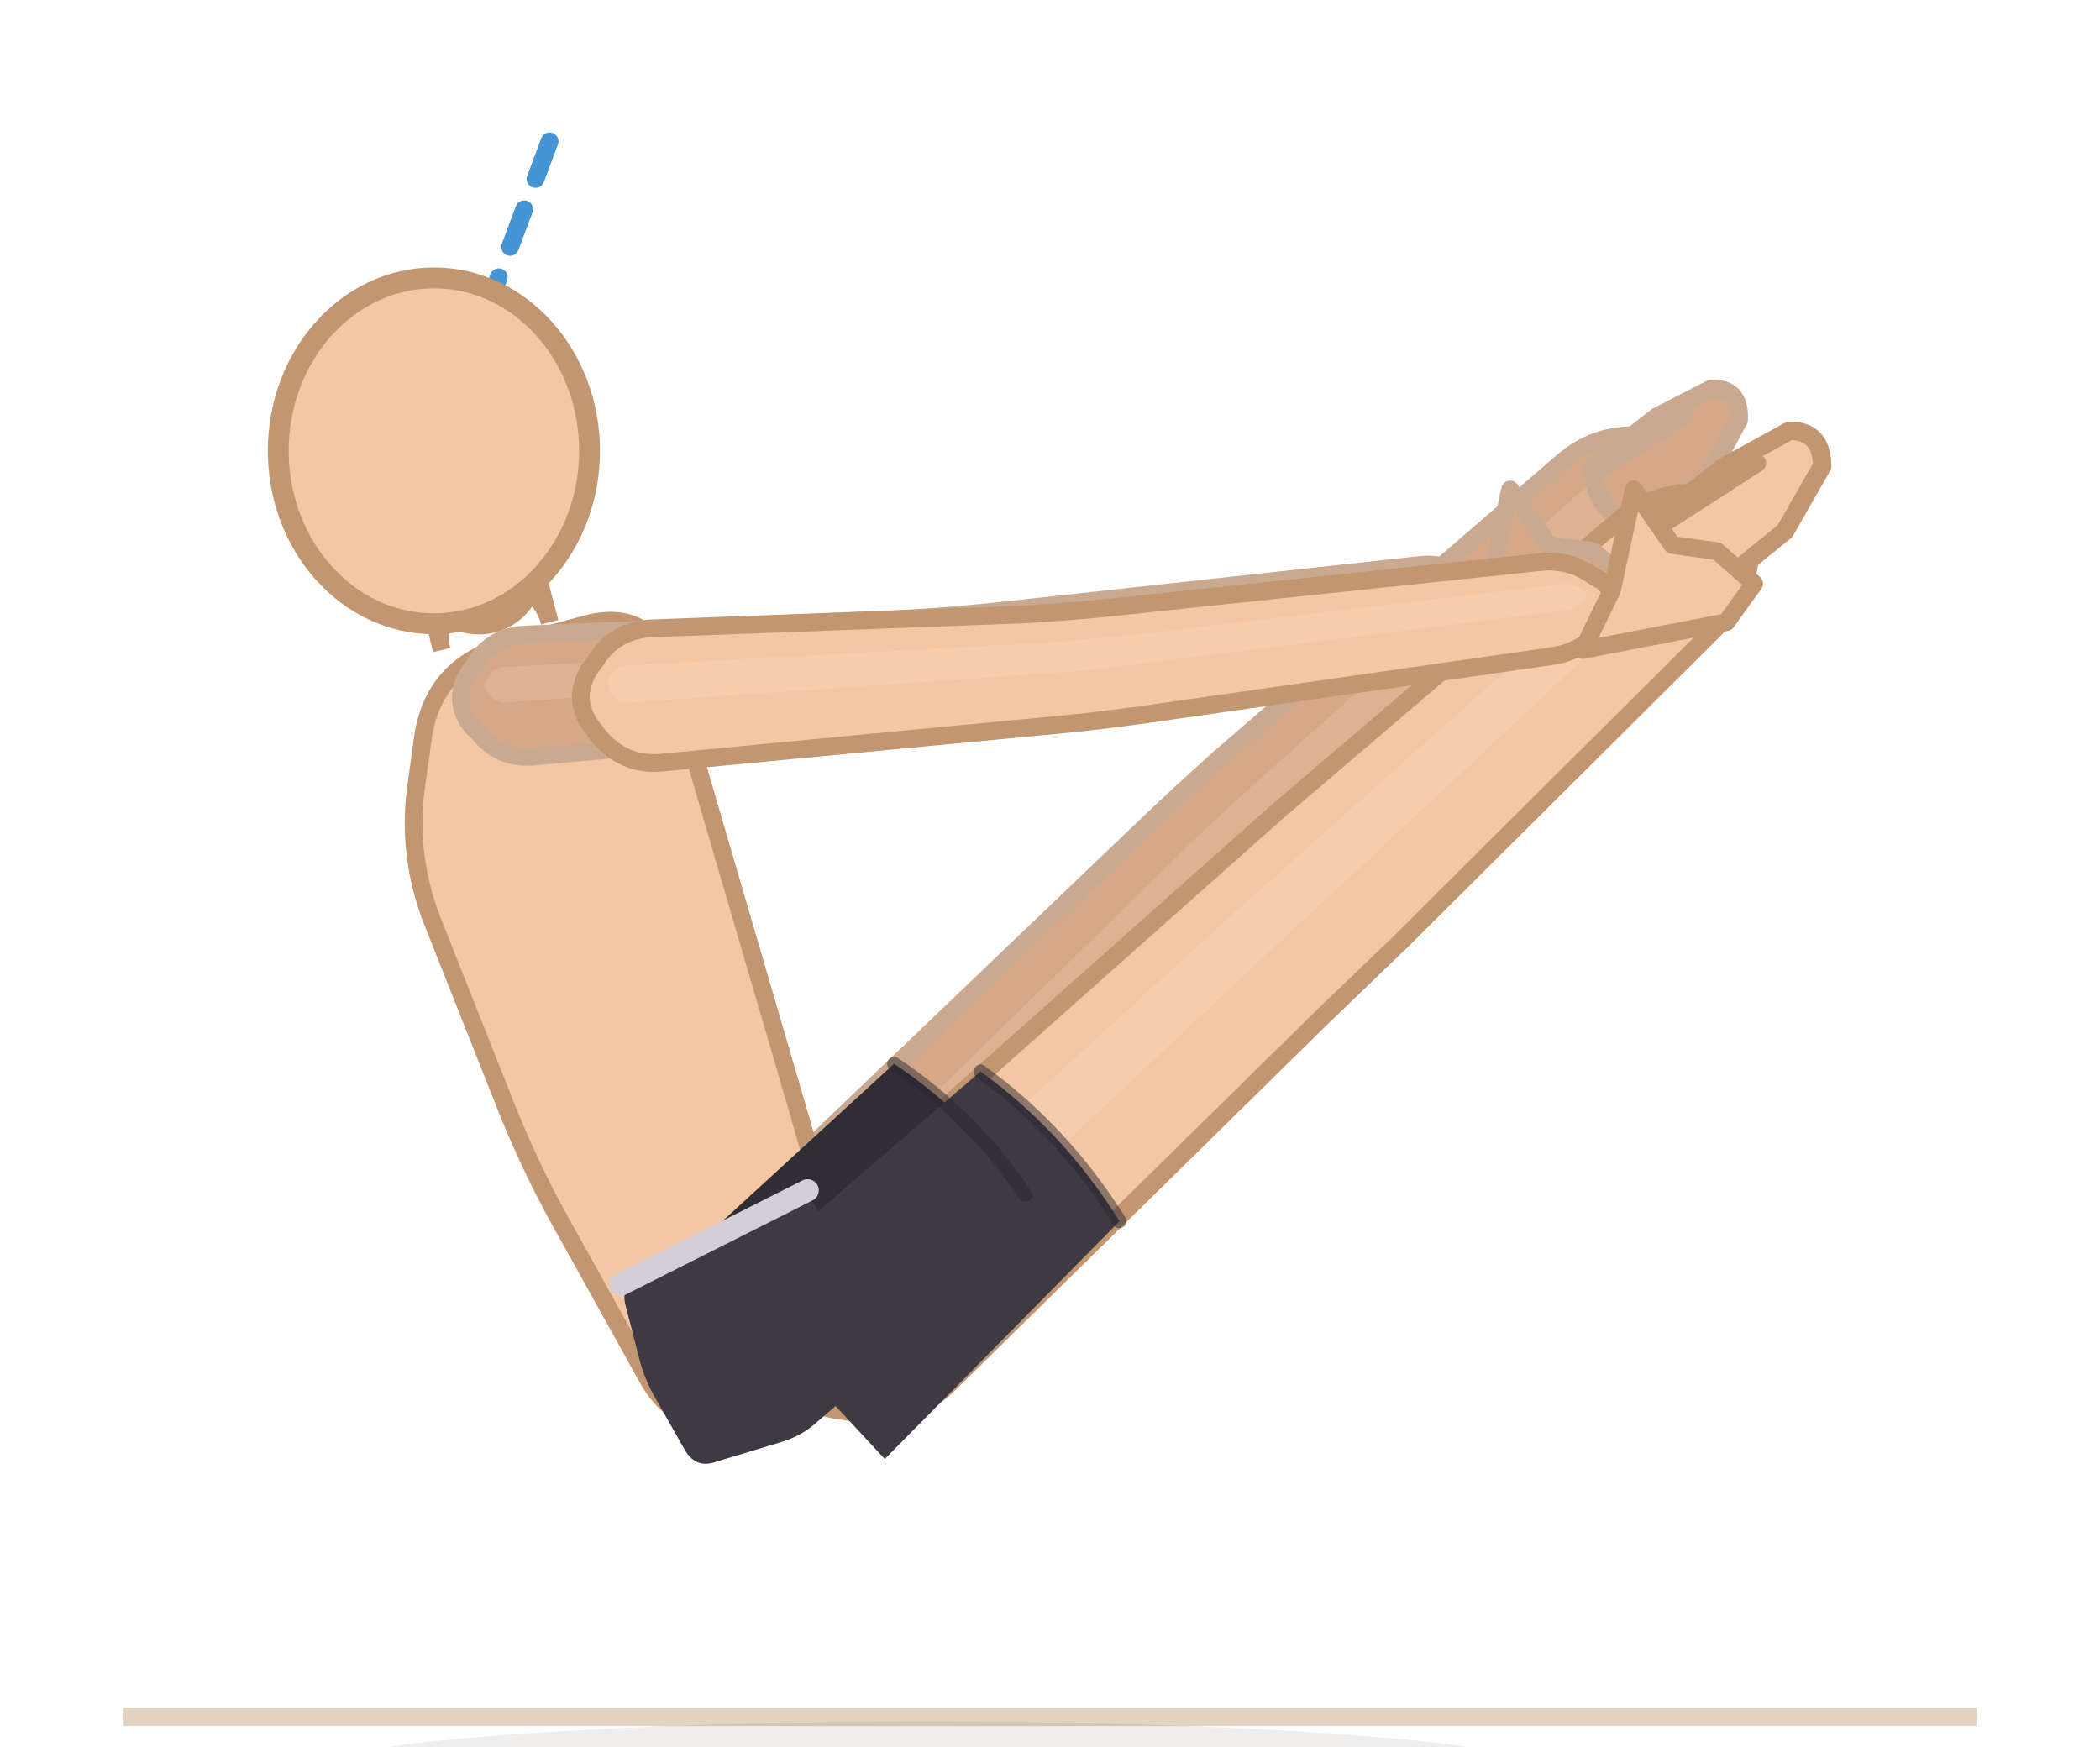
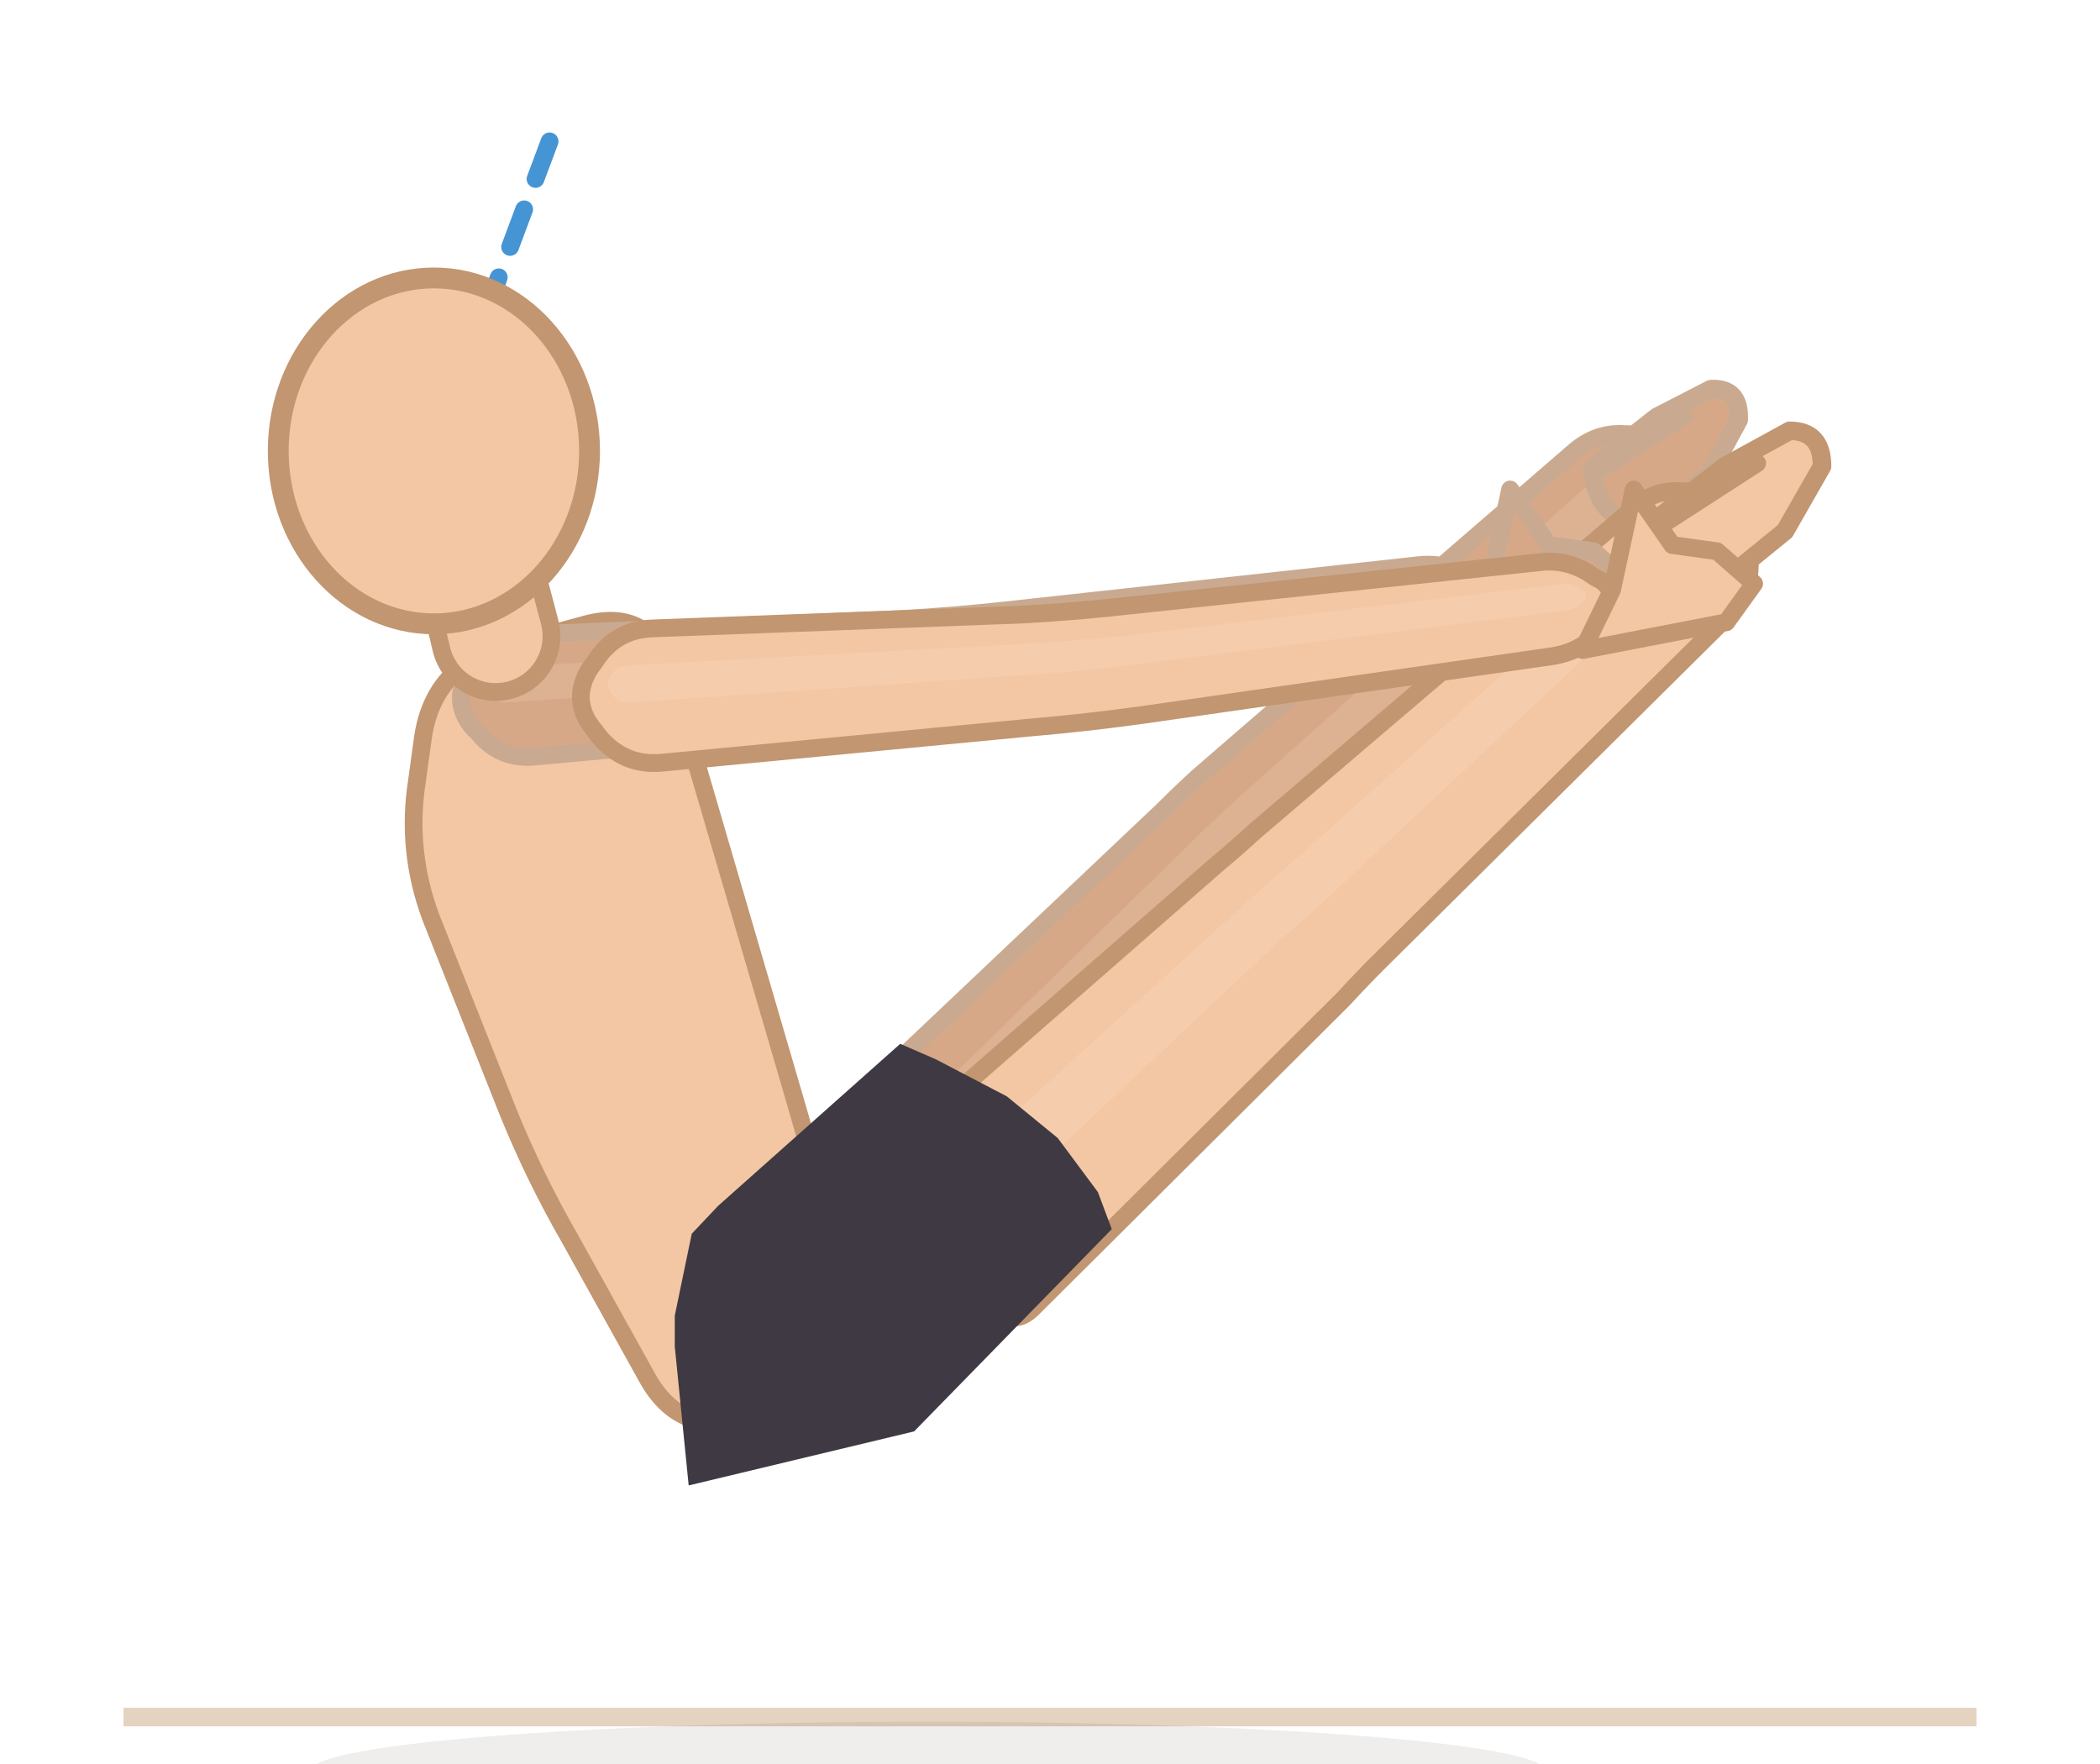
- <svg xmlns="http://www.w3.org/2000/svg" viewBox="43.9 56.8 136 113.1">
+ <svg xmlns="http://www.w3.org/2000/svg" viewBox="43.9 56.8 136 114.2">
  <line x1="51.9" y1="168" x2="171.9" y2="168" stroke="#e4d3c0" stroke-width="1.2" />
  <ellipse cx="104" cy="171.5" rx="40" ry="3.2" fill="rgba(62,42,28,0.08)" />
-   <path d="M 100.8,143.9 L 125.2,118.4 Q 127.7,115.8 130.2,113.3 L 150.9,93 Q 152.8,91.1 153,88.4 L 153.1,87.7 Q 153.2,85 150.5,85 L 149.9,85 Q 147.2,84.9 145.1,86.7 L 123,105.8 Q 120.3,108.2 117.7,110.7 L 92.1,135.2 Q 89.6,137.6 90.2,141 L 90.3,141.8 Q 90.8,145.2 94.2,145.7 L 95,145.8 Q 98.4,146.4 100.8,143.9 Z" fill="#d7a888" stroke="#c9aa90" stroke-width="1.15" stroke-linejoin="round" />
-   <path d="M 95,141.7 L 121.7,114.9 Q 124.3,112.3 126.9,109.9 L 149.7,88.8 Q 150.2,88.3 150.3,87.5 L 150.3,87.3 Q 150.3,86.6 149.6,86.5 L 149.4,86.5 Q 148.6,86.5 148.1,87 L 124.9,107.8 Q 122.2,110.2 119.7,112.7 L 92.6,139.2 Q 91.9,139.9 92.1,140.8 L 92.1,141.1 Q 92.2,142 93.2,142.2 L 93.4,142.2 Q 94.3,142.4 95,141.7 Z" fill="#f3d4bc" opacity="0.22" />
+   <path d="M 105.4,139.3 L 126.6,117 Q 127.7,115.8 128.8,114.7 L 151.7,92.2 Q 152.8,91.1 153,89.5 L 153.1,86.6 Q 153.2,85 151.6,85 L 148.8,84.9 Q 147.2,84.9 145.9,86 L 121.5,107.1 Q 120.3,108.2 119.2,109.3 L 96.7,130.6 Q 95.5,131.7 96.7,132.8 L 103.2,139.3 Q 104.3,140.5 105.4,139.3 Z" fill="#d7a888" stroke="#c9aa90" stroke-width="1.15" stroke-linejoin="round" />
+   <path d="M 97.1,139.6 L 123.2,113.4 Q 124.3,112.3 125.5,111.2 L 149.7,88.8 Q 150.2,88.3 150.3,87.5 L 150.3,87.3 Q 150.3,86.6 149.6,86.5 L 149.4,86.5 Q 148.6,86.5 148.1,87 L 123.4,109.1 Q 122.2,110.2 121.1,111.3 L 94.7,137.1 Q 93.6,138.2 94.7,139.3 L 94.9,139.6 Q 96,140.7 97.1,139.6 Z" fill="#f3d4bc" opacity="0.22" />
  <path d="M 150.5,90.9 Q 147.3,90.5 147,87.1 L 151.2,83.8 L 154.7,82 Q 156.6,81.9 156.5,84 L 154.6,87.5 Z" fill="#d7a888" stroke="#c9aa90" stroke-width="1.2" stroke-linejoin="round" />
  <path d="M 147.4,87.3 L 153,83.7" fill="none" stroke="#c9aa90" stroke-width="1.15" stroke-linecap="round" />
-   <path d="M 105.3,146.5 L 129.4,122.8 Q 132,120.3 134.6,117.8 L 155,97.5 Q 157.1,95.4 157.3,92.4 L 157.4,91.7 Q 157.5,88.7 154.5,88.7 L 153.9,88.7 Q 150.9,88.6 148.6,90.6 L 126.7,109.3 Q 124,111.7 121.3,114.1 L 96,136.6 Q 93.3,139 93.7,142.5 L 93.9,143.8 Q 94.4,147.4 97.9,148.1 L 99.2,148.3 Q 102.7,149 105.3,146.5 Z" fill="#f3c7a4" stroke="#c19670" stroke-width="1.15" stroke-linejoin="round" />
-   <path d="M 99.2,143.7 L 125.7,118.8 Q 128.3,116.4 131,113.9 L 153.6,92.8 Q 154.2,92.3 154.3,91.4 L 154.3,91.3 Q 154.4,90.4 153.5,90.4 L 153.3,90.4 Q 152.5,90.4 151.9,90.9 L 128.8,111.5 Q 126.1,113.9 123.4,116.3 L 96.5,140.9 Q 95.7,141.6 95.9,142.6 L 95.9,142.9 Q 96,143.9 97.1,144.1 L 97.3,144.2 Q 98.4,144.4 99.2,143.7 Z" fill="#fbe3cf" opacity="0.22" />
+   <path d="M 110.7,141.6 L 130.9,121.5 Q 132,120.3 133.1,119.2 L 156,96.5 Q 157.1,95.4 157.2,93.8 L 157.4,90.3 Q 157.5,88.7 155.9,88.7 L 152.5,88.6 Q 150.9,88.6 149.7,89.7 L 125.2,110.6 Q 124,111.7 122.8,112.7 L 101.3,131.5 Q 100.1,132.6 101.2,133.8 L 108.4,141.5 Q 109.5,142.7 110.7,141.6 Z" fill="#f3c7a4" stroke="#c19670" stroke-width="1.15" stroke-linejoin="round" />
+   <path d="M 101.5,141.5 L 127.1,117.4 Q 128.3,116.4 129.5,115.3 L 153.6,92.8 Q 154.2,92.3 154.3,91.4 L 154.3,91.3 Q 154.4,90.4 153.5,90.4 L 153.3,90.4 Q 152.5,90.4 151.9,90.9 L 127.3,112.9 Q 126.1,113.9 124.9,115 L 98.8,138.7 Q 97.7,139.8 98.7,141 L 99.2,141.5 Q 100.3,142.6 101.5,141.5 Z" fill="#fbe3cf" opacity="0.22" />
  <path d="M 154.7,95.1 Q 151.3,94.5 150.7,90.8 L 155.6,87 L 159.8,84.7 Q 161.9,84.7 161.9,87 L 159.5,91.2 Z" fill="#f3c7a4" stroke="#c19670" stroke-width="1.2" stroke-linejoin="round" />
  <path d="M 151.2,91 L 157.7,86.8" fill="none" stroke="#c19670" stroke-width="1.15" stroke-linecap="round" />
  <path d="M 76.4,98.7 L 81.6,97.3 Q 86,96 87.3,100.4 L 95.4,128.1 Q 96.7,132.5 97.8,137 L 98.9,141.5 Q 100,146 95.6,147.5 L 92.4,148.5 Q 88,150 85.8,146 L 80.8,137 Q 78.5,133 76.8,128.8 L 71.8,116.2 Q 70.2,111.9 70.9,107.4 L 71.3,104.5 Q 72,100 76.4,98.7 Z" fill="#f3c7a4" stroke="#c19670" stroke-width="1.15" stroke-linejoin="round" />
  <g data-shorts="inline">
-     <path d="M 97,148.7 L 110.3,134.2 Q 106.9,129.1 101.8,125.7 L 87.3,139 Z" fill="#312d35" />
-     <path d="M 85.3,139.4 L 95,134.5 Q 96.2,133.9 96.8,135.1 L 99,139.1 Q 99.7,140.2 99.7,141.5 L 99.8,144.9 Q 99.8,146.2 98.9,147.1 L 96.7,149 Q 95.8,149.8 94.5,150.2 L 90.2,151.5 Q 89,151.9 88.3,150.8 L 86.2,147.1 Q 85.6,146 85.3,144.8 L 84.4,141.3 Q 84.1,140 85.3,139.4 Z" fill="#3e3942" />
-     <path d="M 84.1,140 L 96.2,133.9" fill="none" stroke="#d4ced6" stroke-width="1.45" stroke-linecap="round" />
-     <path d="M 101.2,151.3 L 116.4,135.9 Q 112.8,130.1 107.4,126.2 L 91,140.3 Z" fill="#3e3942" />
-     <path d="M 110.3,134.2 Q 106.9,129.1 101.8,125.7" fill="none" stroke="#2a262e" stroke-width="0.9" stroke-linecap="round" opacity="0.5" />
-     <path d="M 116.4,135.9 Q 112.8,130.1 107.4,126.2" fill="none" stroke="#2a262e" stroke-width="0.9" stroke-linecap="round" opacity="0.5" />
+     <path d="M 87.6,142 L 88.7,136.7 L 90.4,134.9 L 102.2,124.4 L 104.5,125.4 L 109.1,127.8 L 112.4,130.5 L 115,134 L 115.9,136.4 L 103.1,149.5 L 88.5,153 L 87.6,144 Z" fill="#3e3942" fill-rule="nonzero" />
  </g>
  <path d="M 78.5,105.8 L 102.7,103.6 Q 106.3,103.3 109.9,102.8 L 136.5,99 Q 138.3,98.8 139.5,97.4 L 139.8,97 Q 140.9,95.6 139.4,94.5 L 139.1,94.3 Q 137.7,93.2 135.8,93.4 L 109.3,96.3 Q 105.7,96.7 102.1,96.9 L 77.9,97.9 Q 75.7,98 74.6,99.9 L 74.3,100.3 Q 73.1,102.2 74.5,103.9 L 74.9,104.3 Q 76.3,106 78.5,105.8 Z" fill="#d7a888" stroke="#c9aa90" stroke-width="1.15" stroke-linejoin="round" />
  <path d="M 76.6,102.3 L 102.4,100.5 Q 106,100.3 109.6,99.8 L 137.5,96.3 Q 138,96.2 138.4,95.8 L 138.4,95.7 Q 138.7,95.3 138.3,95 L 138.2,95 Q 137.8,94.7 137.3,94.7 L 109.4,98 Q 105.9,98.4 102.3,98.6 L 76.5,100 Q 75.9,100.1 75.5,100.6 L 75.5,100.7 Q 75.1,101.3 75.5,101.7 L 75.6,101.8 Q 76,102.3 76.6,102.3 Z" fill="#f3d4bc" opacity="0.22" />
  <path d="M 138.4,98.9 L 147.7,97.1 L 149.5,94.6 L 147.1,92.5 L 144.2,92.1 L 141.7,88.5 L 140.3,95 Z" fill="#d7a888" stroke="#c9aa90" stroke-width="1.15" stroke-linejoin="round" />
  <path d="M 86.7,106.2 L 110.8,103.9 Q 114.3,103.6 117.9,103.1 L 144.4,99.3 Q 146.4,99 147.6,97.5 L 147.9,97.1 Q 149.1,95.6 147.6,94.4 L 147.2,94.2 Q 145.6,93 143.7,93.2 L 117.2,96 Q 113.7,96.4 110.1,96.6 L 86.1,97.5 Q 83.7,97.6 82.4,99.7 L 82.1,100.1 Q 80.8,102.2 82.4,104.1 L 82.7,104.5 Q 84.3,106.4 86.7,106.2 Z" fill="#f3c7a4" stroke="#c19670" stroke-width="1.15" stroke-linejoin="round" />
  <path d="M 84.7,102.3 L 110.4,100.5 Q 114,100.3 117.6,99.8 L 145.5,96.3 Q 146,96.2 146.4,95.8 L 146.5,95.7 Q 146.8,95.3 146.4,95 L 146.3,94.9 Q 145.8,94.6 145.3,94.6 L 117.4,97.9 Q 113.8,98.3 110.2,98.5 L 84.5,99.9 Q 83.9,99.9 83.5,100.5 L 83.4,100.6 Q 83.1,101.2 83.5,101.7 L 83.6,101.8 Q 84,102.4 84.7,102.3 Z" fill="#fbe3cf" opacity="0.22" />
  <path d="M 146.4,98.9 L 155.7,97.1 L 157.5,94.6 L 155.1,92.5 L 152.2,92.1 L 149.7,88.5 L 148.3,95 Z" fill="#f3c7a4" stroke="#c19670" stroke-width="1.15" stroke-linejoin="round" />
  <line x1="72" y1="86" x2="79.7" y2="65.4" stroke="#2481cc" stroke-width="1.15" stroke-dasharray="2.6 2.1" stroke-linecap="round" opacity="0.85" />
-   <path d="M 79.5,97.1 L 78.5,93.3 A 3.6 3.6 0 0 1 71.6,95.1 L 72.5,98.9 A 3.6 3.6 0 0 1 79.5,97.1 Z" fill="#f3c7a4" stroke="#c19670" stroke-width="1.15" />
+   <path d="M 79.5,97.1 L 78.5,93.3 A 3.6 3.6 0 0 0 71.6,95.1 L 72.5,98.9 A 3.6 3.6 0 0 0 79.5,97.1 Z" fill="#f3c7a4" stroke="#c19670" stroke-width="1.15" />
  <ellipse cx="72" cy="86" rx="10.08" ry="11.2" fill="#f3c7a4" stroke="#c19670" stroke-width="1.35" />
</svg>
